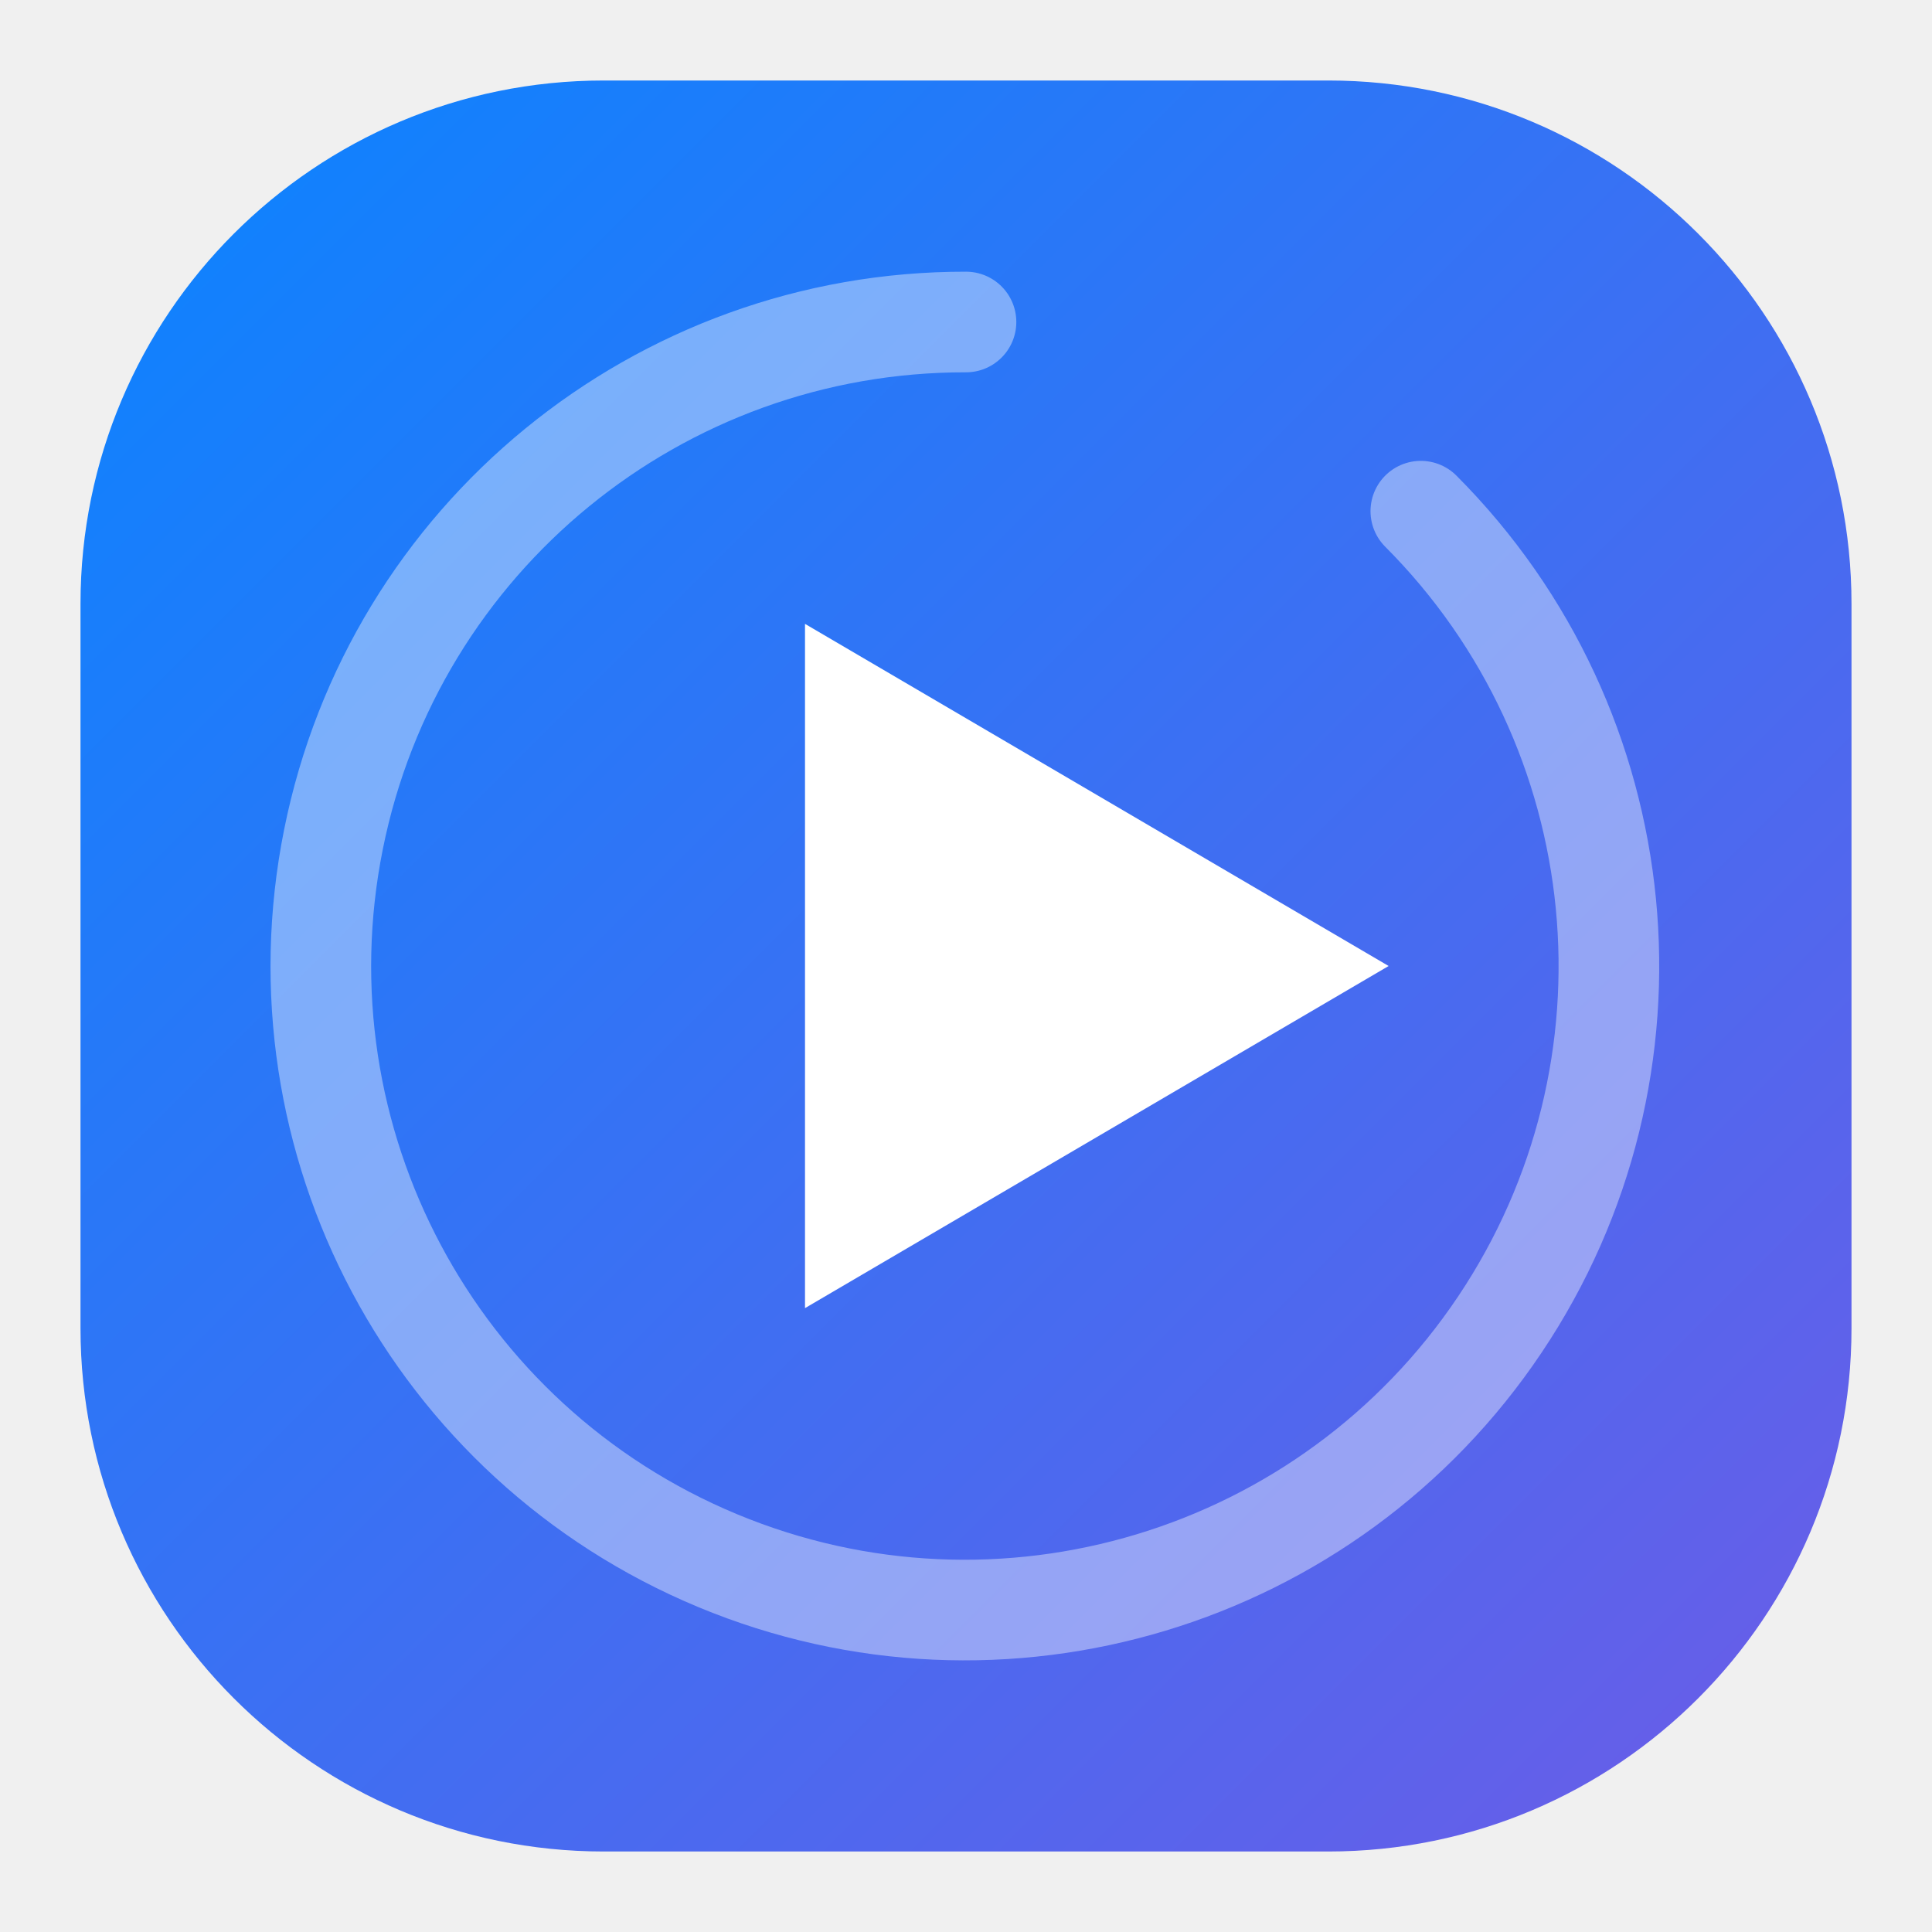
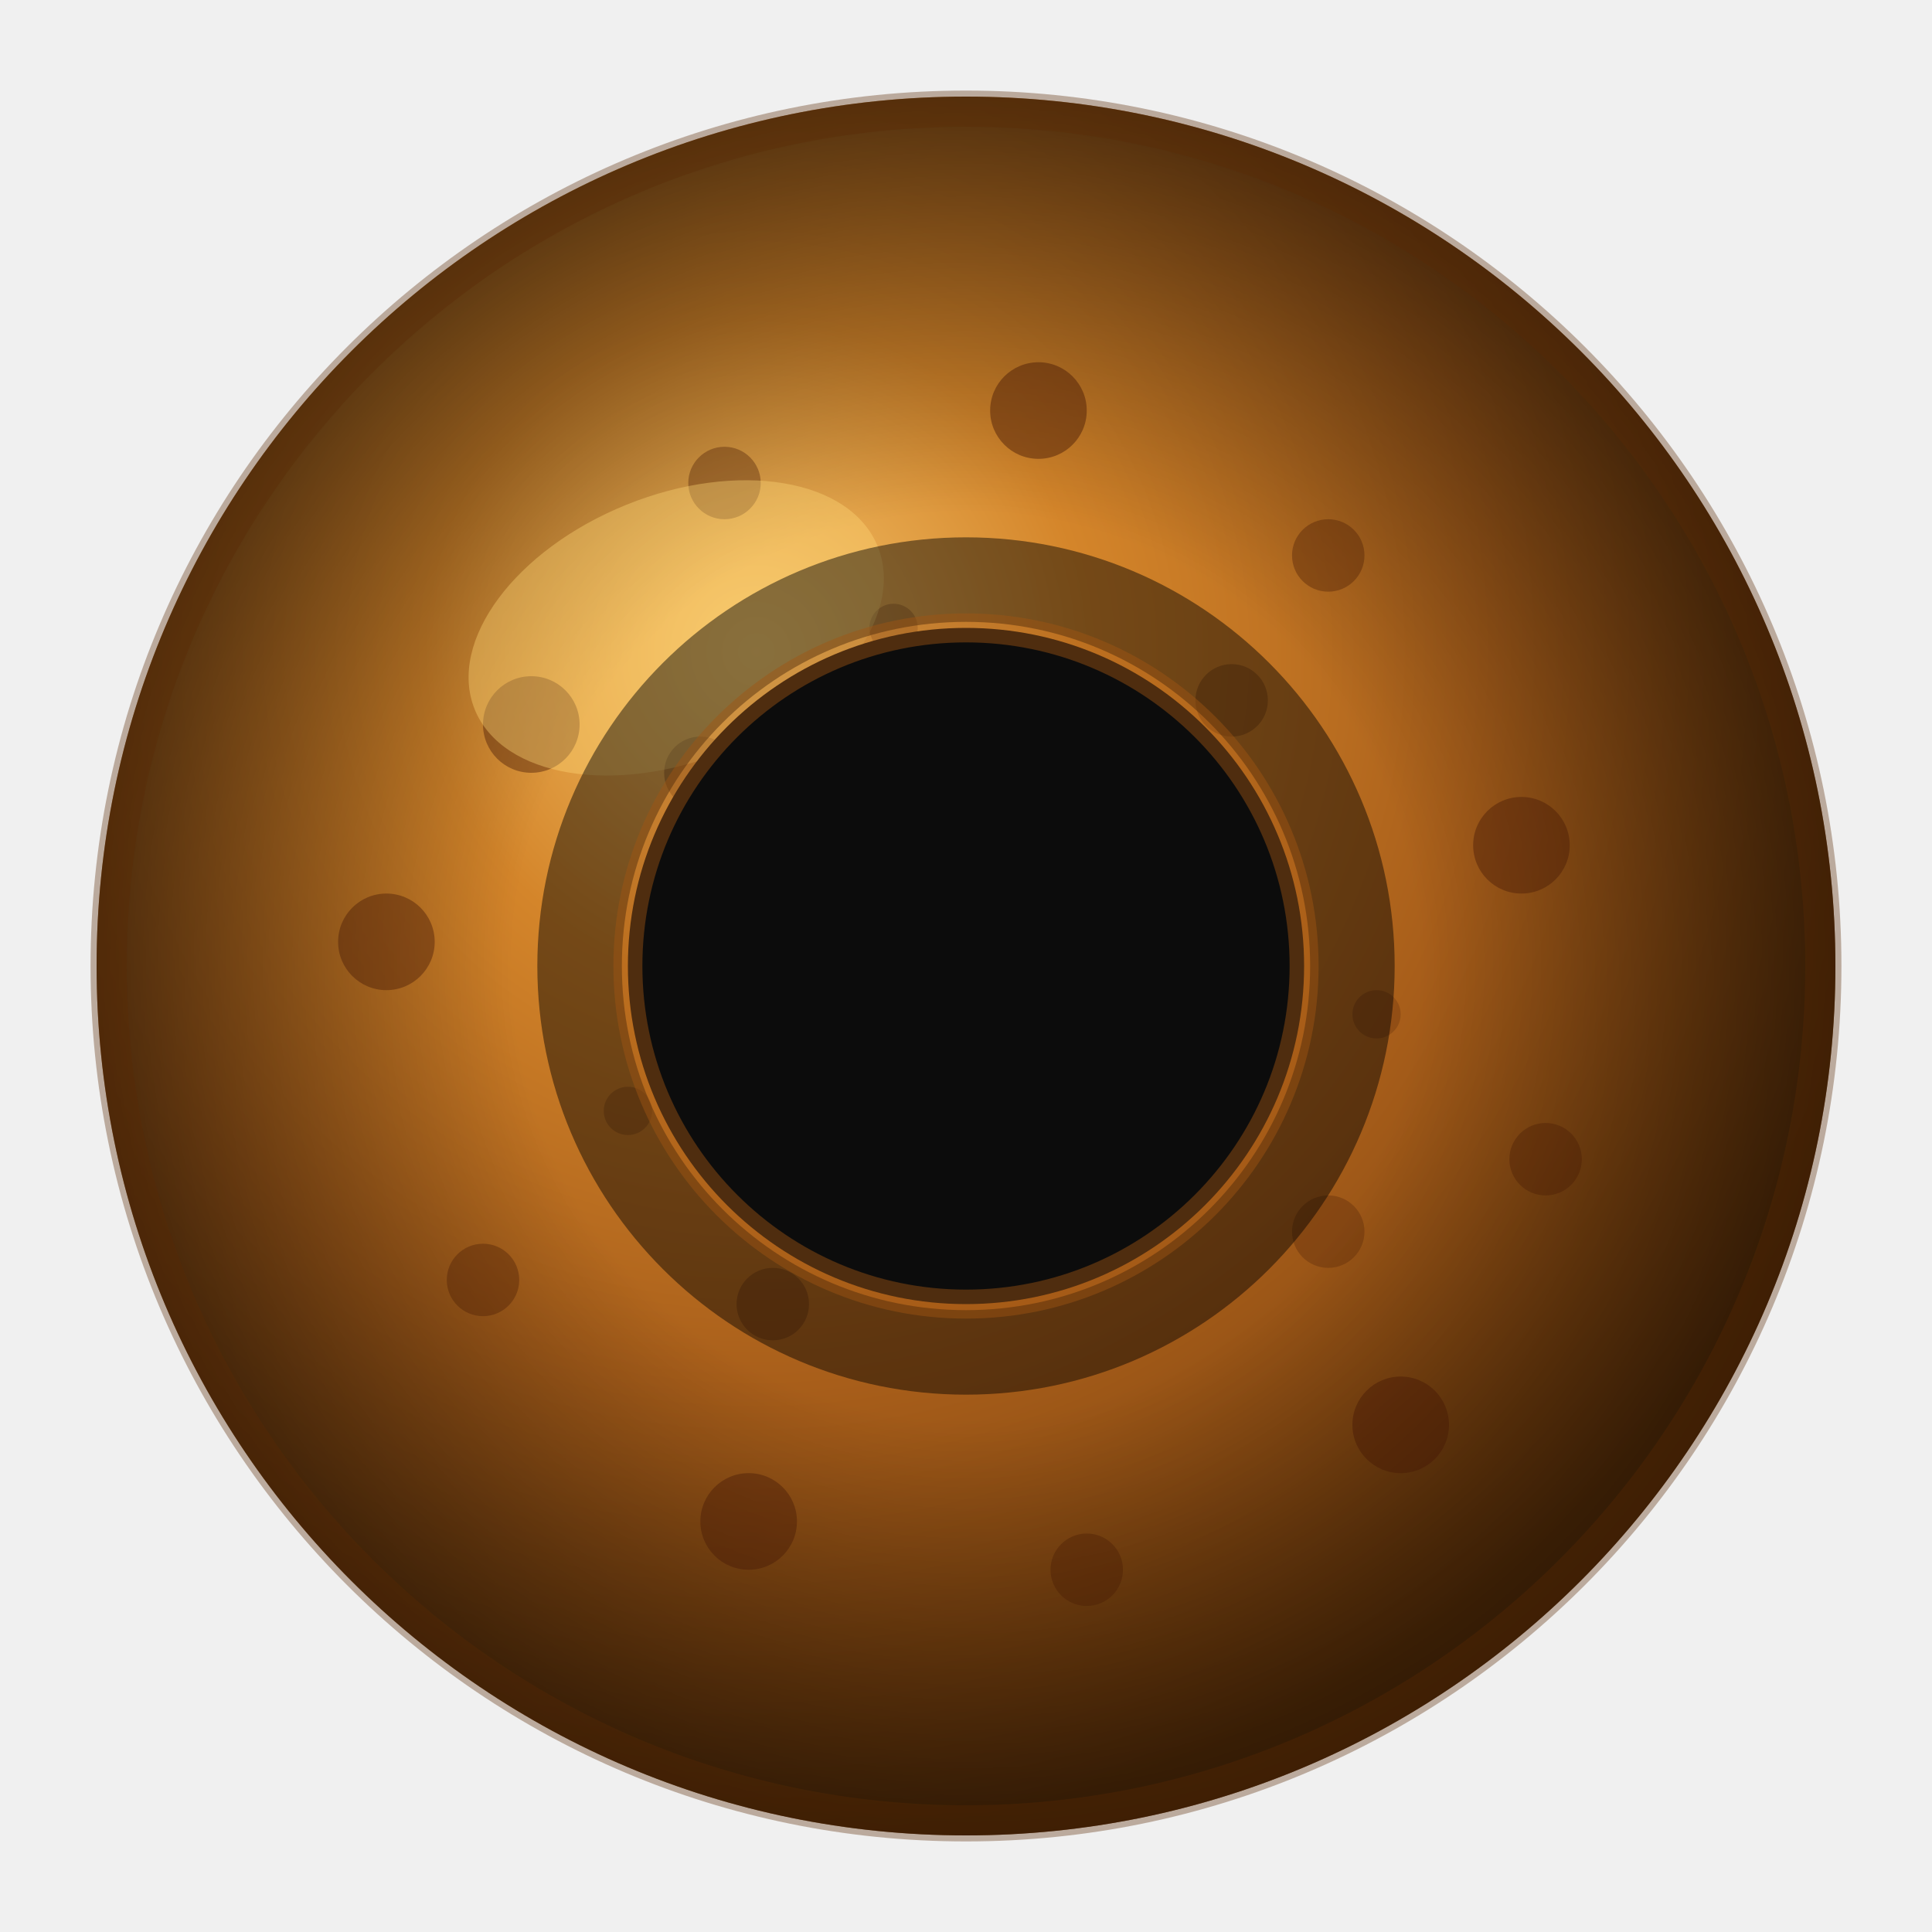
- <svg xmlns="http://www.w3.org/2000/svg" viewBox="0 0 48 48">
+ <svg xmlns="http://www.w3.org/2000/svg" viewBox="0 0 80 80" fill="none">
  <defs>
-     <linearGradient id="g" x1="0%" y1="0%" x2="100%" y2="100%">
-       <stop offset="0%" stop-color="#0a84ff" />
-       <stop offset="100%" stop-color="#6c5ce7" />
-     </linearGradient>
+     <radialGradient id="g" cx="38%" cy="32%" r="68%">
+       <stop offset="0%" stop-color="#F5C46A" />
+       <stop offset="28%" stop-color="#D4852A" />
+       <stop offset="62%" stop-color="#A85E1A" />
+       <stop offset="100%" stop-color="#6B380A" />
+     </radialGradient>
+     <radialGradient id="e" cx="50%" cy="50%" r="50%">
+       <stop offset="52%" stop-color="transparent" />
+       <stop offset="100%" stop-color="rgba(0,0,0,0.55)" />
+     </radialGradient>
  </defs>
-   <rect x="2" y="2" width="44" height="44" rx="13" fill="url(#g)" />
-   <path d="M24 8a16 16 0 1 0 11.3 4.7" fill="none" stroke="#fff" stroke-opacity="0.4" stroke-width="2.5" stroke-linecap="round" />
-   <path d="M20 15.5v17l14.5-8.5z" fill="#fff" />
+   <circle cx="40" cy="40" r="36" fill="url(#g)" />
+   <circle cx="40" cy="40" r="36" fill="url(#e)" />
+   <circle cx="22" cy="30" r="2" fill="rgba(70,25,5,0.42)" />
+   <circle cx="30" cy="20" r="1.5" fill="rgba(70,25,5,0.36)" />
+   <circle cx="43" cy="17" r="2" fill="rgba(70,25,5,0.46)" />
+   <circle cx="55" cy="23" r="1.5" fill="rgba(70,25,5,0.36)" />
+   <circle cx="63" cy="35" r="2" fill="rgba(70,25,5,0.42)" />
+   <circle cx="64" cy="48" r="1.5" fill="rgba(70,25,5,0.36)" />
+   <circle cx="58" cy="59" r="2" fill="rgba(70,25,5,0.46)" />
+   <circle cx="45" cy="65" r="1.5" fill="rgba(70,25,5,0.36)" />
+   <circle cx="31" cy="63" r="2" fill="rgba(70,25,5,0.42)" />
+   <circle cx="20" cy="53" r="1.5" fill="rgba(70,25,5,0.36)" />
+   <circle cx="16" cy="39" r="2" fill="rgba(70,25,5,0.42)" />
+   <circle cx="29" cy="32" r="1.5" fill="rgba(70,25,5,0.28)" />
+   <circle cx="51" cy="29" r="1.5" fill="rgba(70,25,5,0.28)" />
+   <circle cx="55" cy="51" r="1.5" fill="rgba(70,25,5,0.28)" />
+   <circle cx="32" cy="54" r="1.5" fill="rgba(70,25,5,0.28)" />
+   <circle cx="37" cy="26" r="1" fill="rgba(70,25,5,0.22)" />
+   <circle cx="57" cy="42" r="1" fill="rgba(70,25,5,0.22)" />
+   <circle cx="26" cy="46" r="1" fill="rgba(70,25,5,0.22)" />
+   <ellipse cx="28" cy="26" rx="9" ry="5.5" fill="rgba(255,215,120,0.38)" transform="rotate(-22 28 26)" />
+   <circle cx="40" cy="40" r="35.5" fill="none" stroke="rgba(90,40,5,0.35)" stroke-width="1.5" />
+   <circle cx="40" cy="40" r="14" fill="#0c0c0c" />
+   <circle cx="40" cy="40" r="16" fill="none" stroke="rgba(0,0,0,0.45)" stroke-width="3.5" />
+   <circle cx="40" cy="40" r="14" fill="none" stroke="rgba(160,85,18,0.45)" stroke-width="1.2" />
</svg>
